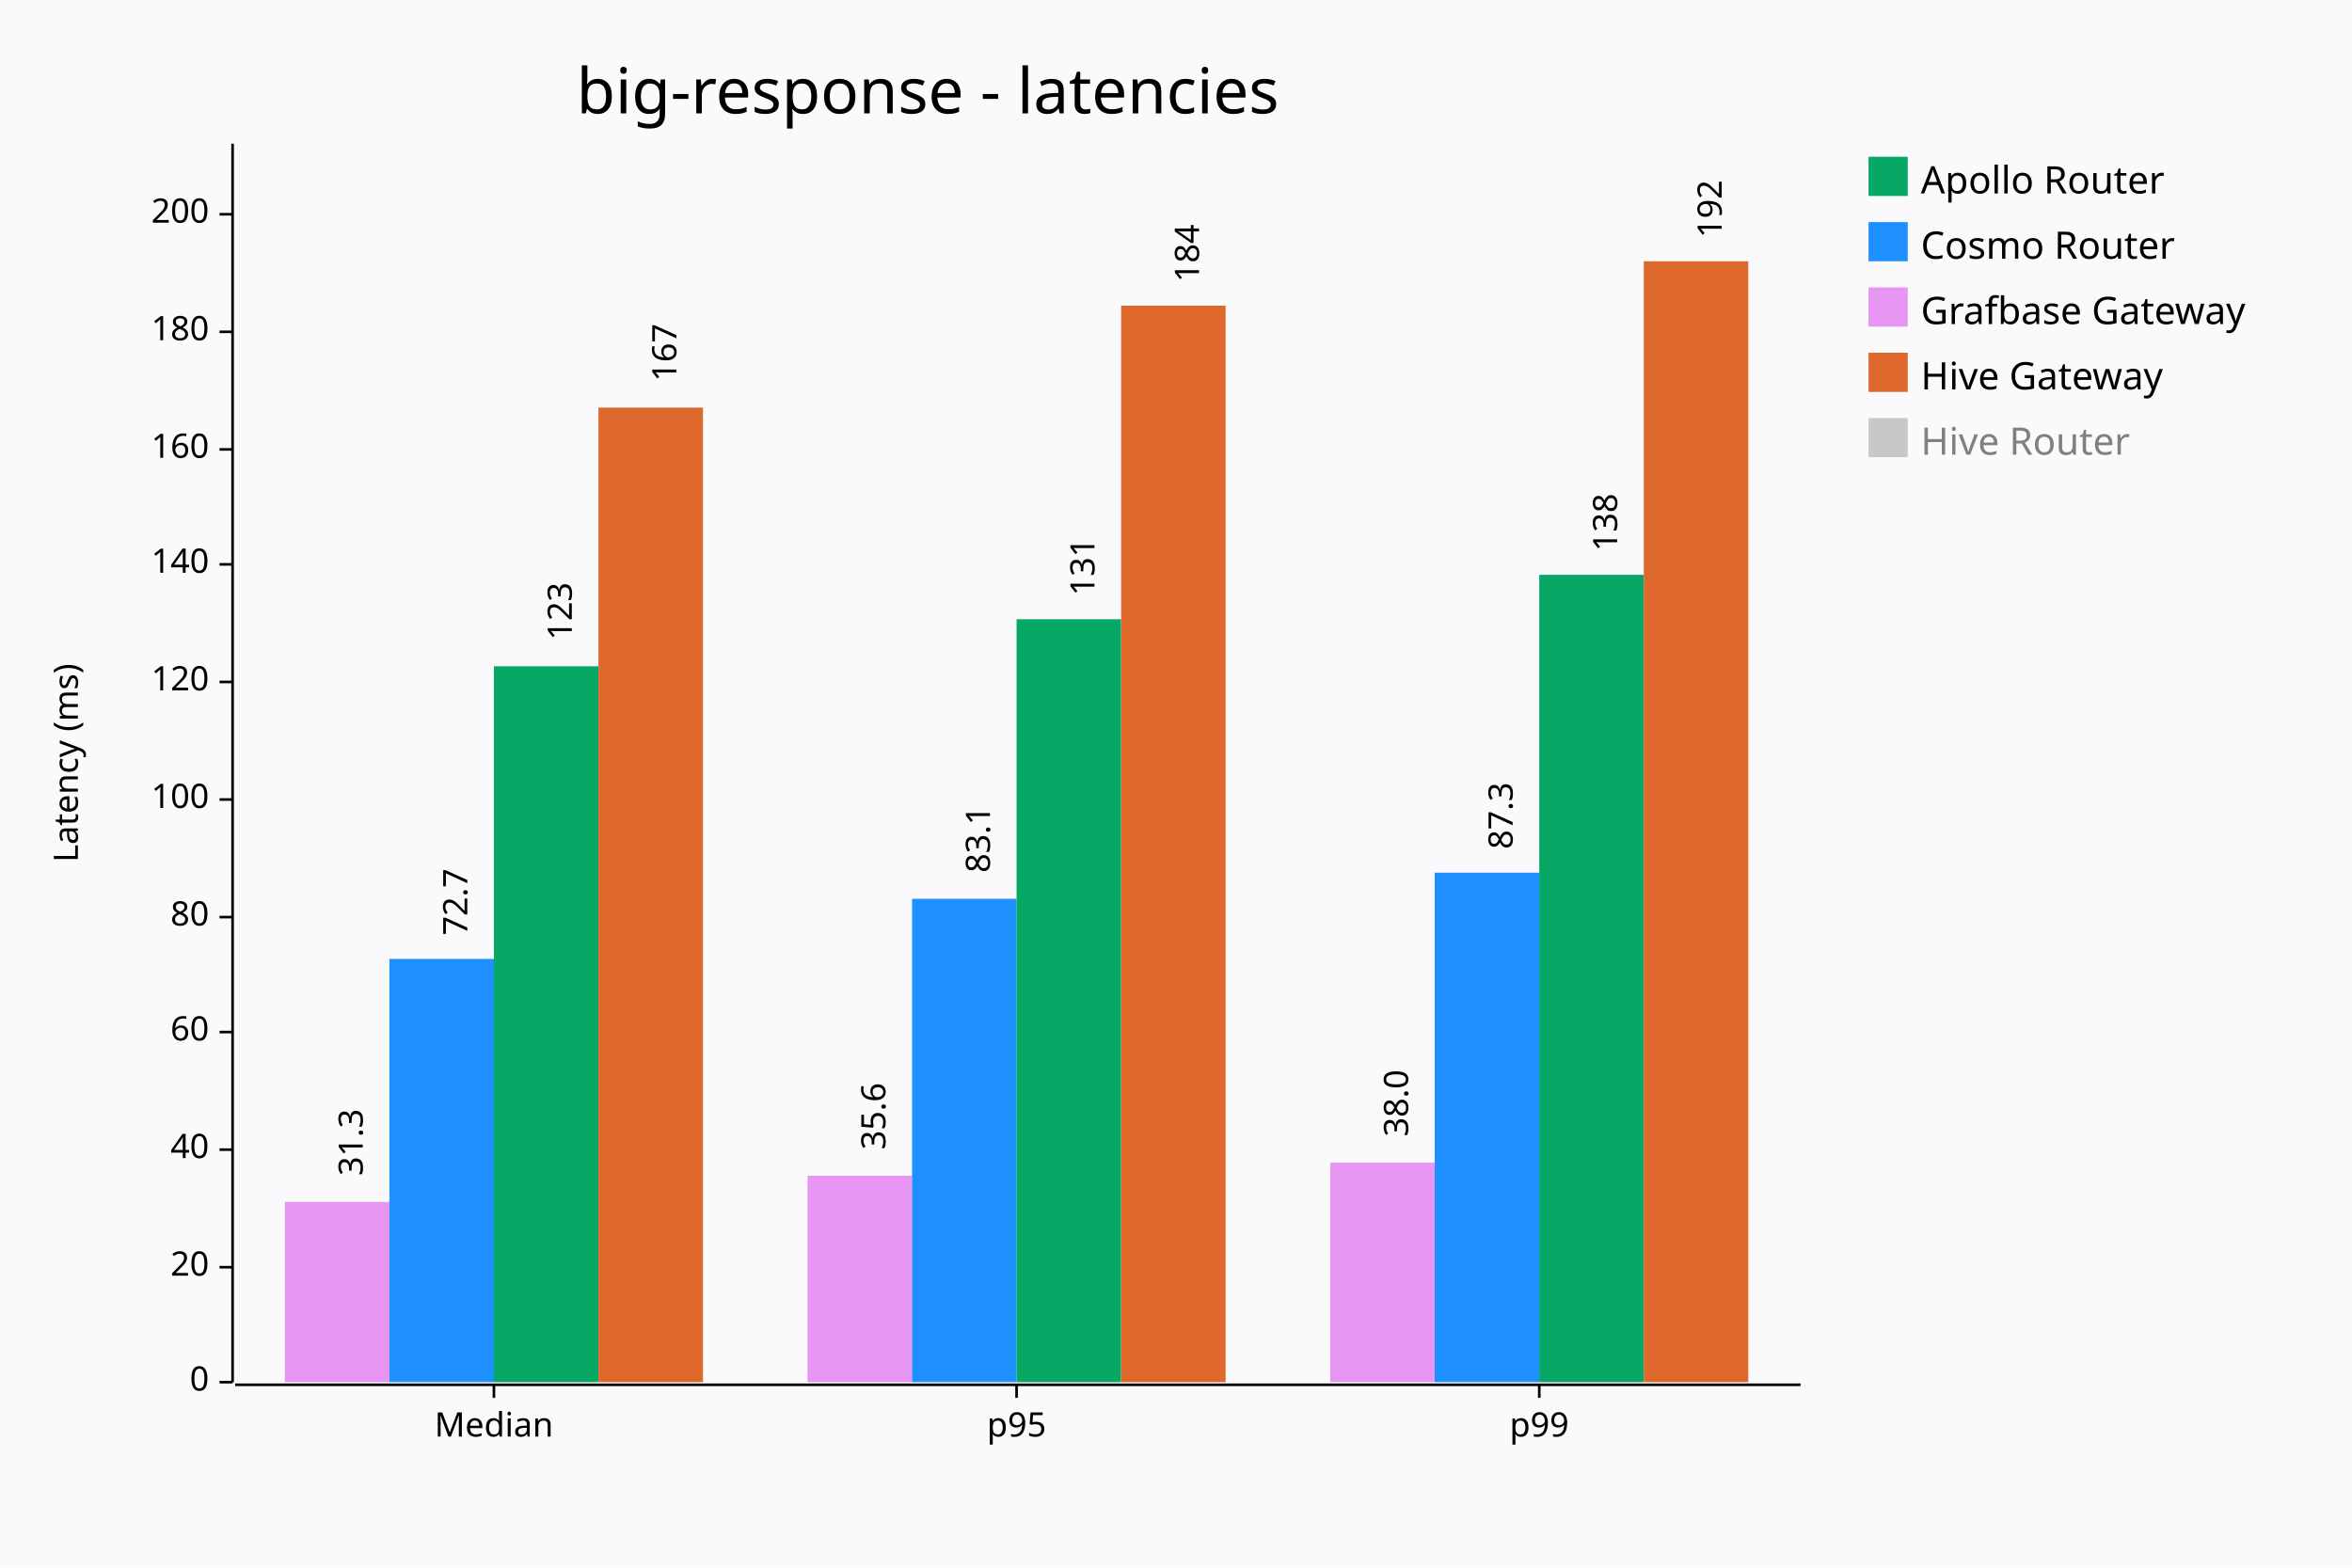
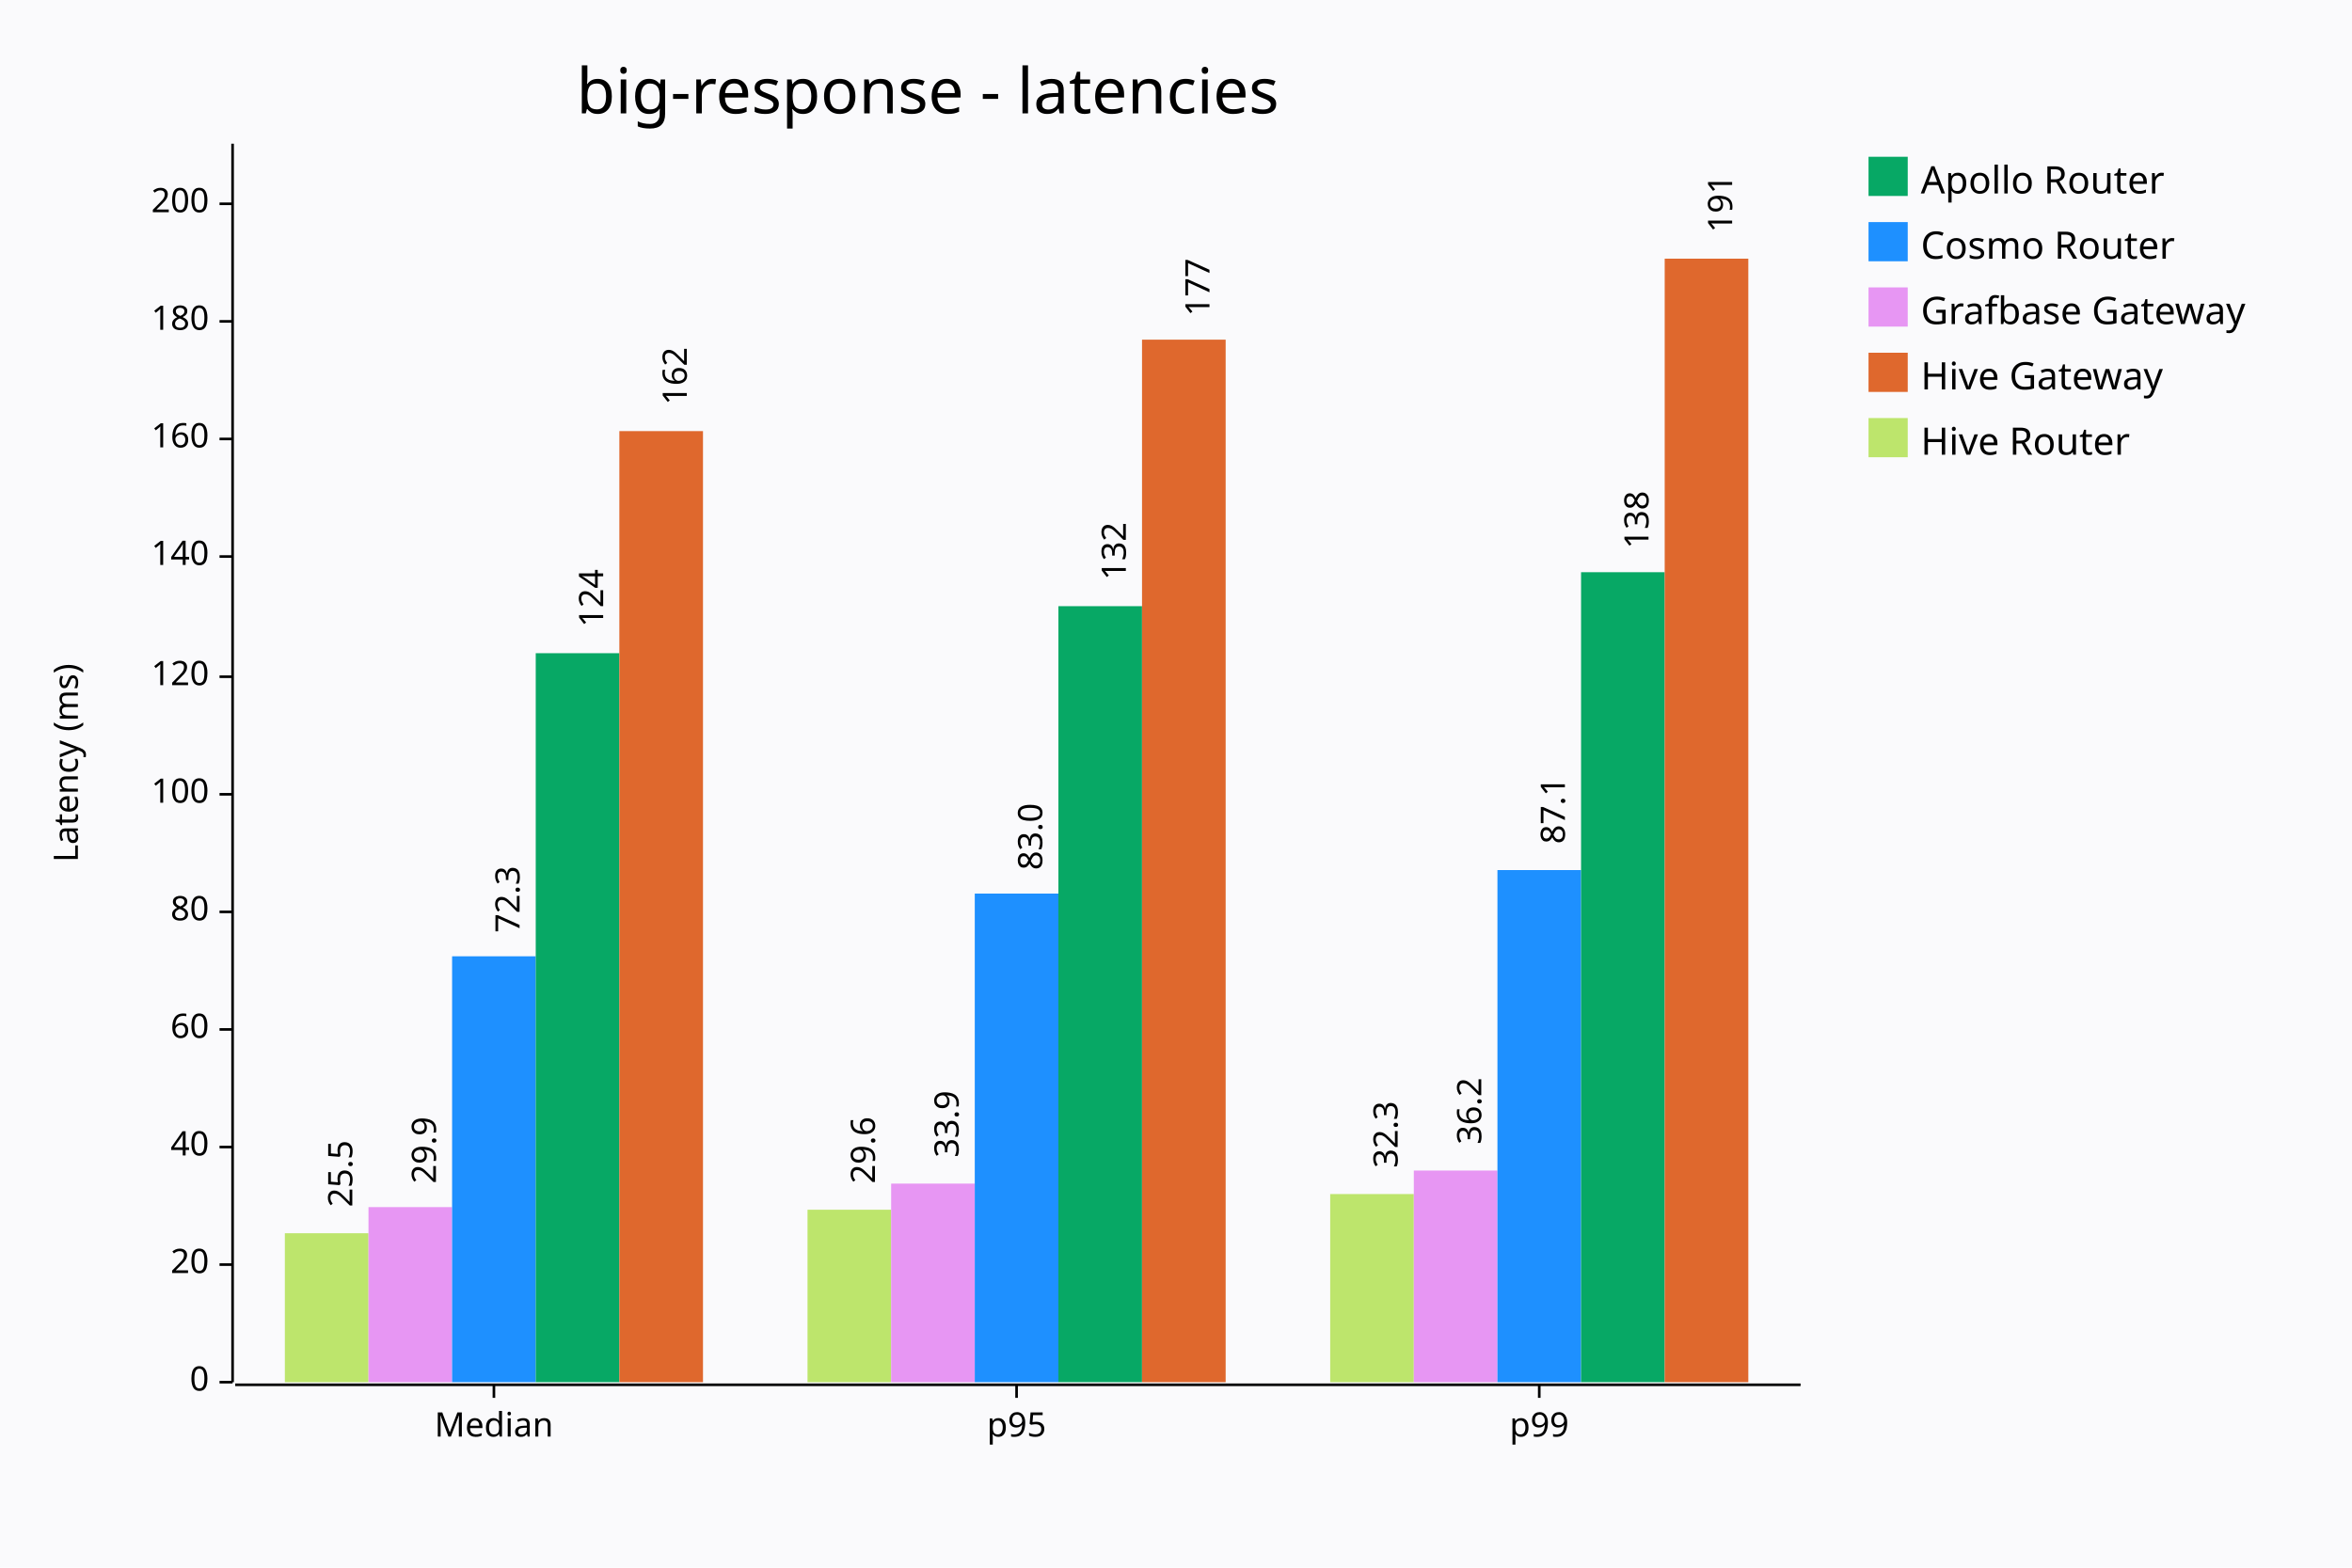
<svg xmlns="http://www.w3.org/2000/svg" width="900" height="600" viewBox="0 0 900 600">
  <rect x="0" y="0" width="900" height="600" opacity="1" fill="#FAFAFC" stroke="none" />
  <text x="355" y="25" dy="0.76em" text-anchor="middle" font-family="sans-serif" font-size="24.194" opacity="1" fill="#000000">
big-response - latencies
</text>
  <text x="20" y="292" dy="0.76em" text-anchor="middle" font-family="sans-serif" font-size="12.903" opacity="1" fill="#000000" transform="rotate(270, 20, 292)">
Latency (ms)
</text>
  <polyline fill="none" opacity="1" stroke="#000000" stroke-width="1" points="89,55 89,529 " />
  <text x="80" y="529" dy="0.5ex" text-anchor="end" font-family="sans-serif" font-size="12.903" opacity="1" fill="#000000">
0
</text>
  <polyline fill="none" opacity="1" stroke="#000000" stroke-width="1" points="84,529 89,529 " />
-   <text x="80" y="485" dy="0.5ex" text-anchor="end" font-family="sans-serif" font-size="12.903" opacity="1" fill="#000000">
+   <text x="80" y="484" dy="0.5ex" text-anchor="end" font-family="sans-serif" font-size="12.903" opacity="1" fill="#000000">
20
</text>
-   <polyline fill="none" opacity="1" stroke="#000000" stroke-width="1" points="84,485 89,485 " />
-   <text x="80" y="440" dy="0.5ex" text-anchor="end" font-family="sans-serif" font-size="12.903" opacity="1" fill="#000000">
+   <polyline fill="none" opacity="1" stroke="#000000" stroke-width="1" points="84,484 89,484 " />
+   <text x="80" y="439" dy="0.5ex" text-anchor="end" font-family="sans-serif" font-size="12.903" opacity="1" fill="#000000">
40
</text>
-   <polyline fill="none" opacity="1" stroke="#000000" stroke-width="1" points="84,440 89,440 " />
-   <text x="80" y="395" dy="0.5ex" text-anchor="end" font-family="sans-serif" font-size="12.903" opacity="1" fill="#000000">
+   <polyline fill="none" opacity="1" stroke="#000000" stroke-width="1" points="84,439 89,439 " />
+   <text x="80" y="394" dy="0.5ex" text-anchor="end" font-family="sans-serif" font-size="12.903" opacity="1" fill="#000000">
60
</text>
-   <polyline fill="none" opacity="1" stroke="#000000" stroke-width="1" points="84,395 89,395 " />
-   <text x="80" y="351" dy="0.5ex" text-anchor="end" font-family="sans-serif" font-size="12.903" opacity="1" fill="#000000">
+   <polyline fill="none" opacity="1" stroke="#000000" stroke-width="1" points="84,394 89,394 " />
+   <text x="80" y="349" dy="0.5ex" text-anchor="end" font-family="sans-serif" font-size="12.903" opacity="1" fill="#000000">
80
</text>
-   <polyline fill="none" opacity="1" stroke="#000000" stroke-width="1" points="84,351 89,351 " />
-   <text x="80" y="306" dy="0.5ex" text-anchor="end" font-family="sans-serif" font-size="12.903" opacity="1" fill="#000000">
+   <polyline fill="none" opacity="1" stroke="#000000" stroke-width="1" points="84,349 89,349 " />
+   <text x="80" y="304" dy="0.5ex" text-anchor="end" font-family="sans-serif" font-size="12.903" opacity="1" fill="#000000">
100
</text>
-   <polyline fill="none" opacity="1" stroke="#000000" stroke-width="1" points="84,306 89,306 " />
-   <text x="80" y="261" dy="0.5ex" text-anchor="end" font-family="sans-serif" font-size="12.903" opacity="1" fill="#000000">
+   <polyline fill="none" opacity="1" stroke="#000000" stroke-width="1" points="84,304 89,304 " />
+   <text x="80" y="259" dy="0.5ex" text-anchor="end" font-family="sans-serif" font-size="12.903" opacity="1" fill="#000000">
120
</text>
-   <polyline fill="none" opacity="1" stroke="#000000" stroke-width="1" points="84,261 89,261 " />
-   <text x="80" y="216" dy="0.5ex" text-anchor="end" font-family="sans-serif" font-size="12.903" opacity="1" fill="#000000">
+   <polyline fill="none" opacity="1" stroke="#000000" stroke-width="1" points="84,259 89,259 " />
+   <text x="80" y="213" dy="0.5ex" text-anchor="end" font-family="sans-serif" font-size="12.903" opacity="1" fill="#000000">
140
</text>
-   <polyline fill="none" opacity="1" stroke="#000000" stroke-width="1" points="84,216 89,216 " />
-   <text x="80" y="172" dy="0.5ex" text-anchor="end" font-family="sans-serif" font-size="12.903" opacity="1" fill="#000000">
+   <polyline fill="none" opacity="1" stroke="#000000" stroke-width="1" points="84,213 89,213 " />
+   <text x="80" y="168" dy="0.5ex" text-anchor="end" font-family="sans-serif" font-size="12.903" opacity="1" fill="#000000">
160
</text>
-   <polyline fill="none" opacity="1" stroke="#000000" stroke-width="1" points="84,172 89,172 " />
-   <text x="80" y="127" dy="0.5ex" text-anchor="end" font-family="sans-serif" font-size="12.903" opacity="1" fill="#000000">
+   <polyline fill="none" opacity="1" stroke="#000000" stroke-width="1" points="84,168 89,168 " />
+   <text x="80" y="123" dy="0.5ex" text-anchor="end" font-family="sans-serif" font-size="12.903" opacity="1" fill="#000000">
180
</text>
-   <polyline fill="none" opacity="1" stroke="#000000" stroke-width="1" points="84,127 89,127 " />
-   <text x="80" y="82" dy="0.5ex" text-anchor="end" font-family="sans-serif" font-size="12.903" opacity="1" fill="#000000">
+   <polyline fill="none" opacity="1" stroke="#000000" stroke-width="1" points="84,123 89,123 " />
+   <text x="80" y="78" dy="0.5ex" text-anchor="end" font-family="sans-serif" font-size="12.903" opacity="1" fill="#000000">
200
</text>
-   <polyline fill="none" opacity="1" stroke="#000000" stroke-width="1" points="84,82 89,82 " />
+   <polyline fill="none" opacity="1" stroke="#000000" stroke-width="1" points="84,78 89,78 " />
  <polyline fill="none" opacity="1" stroke="#000000" stroke-width="1" points="90,530 689,530 " />
  <text x="189" y="540" dy="0.76em" text-anchor="middle" font-family="sans-serif" font-size="12.903" opacity="1" fill="#000000">
Median
</text>
  <polyline fill="none" opacity="1" stroke="#000000" stroke-width="1" points="189,530 189,535 " />
  <text x="389" y="540" dy="0.76em" text-anchor="middle" font-family="sans-serif" font-size="12.903" opacity="1" fill="#000000">
p95
</text>
  <polyline fill="none" opacity="1" stroke="#000000" stroke-width="1" points="389,530 389,535 " />
  <text x="589" y="540" dy="0.76em" text-anchor="middle" font-family="sans-serif" font-size="12.903" opacity="1" fill="#000000">
p99
</text>
  <polyline fill="none" opacity="1" stroke="#000000" stroke-width="1" points="589,530 589,535 " />
-   <rect x="109" y="460" width="40" height="69" opacity="1" fill="#E796F3" stroke="none" />
-   <rect x="309" y="450" width="40" height="79" opacity="1" fill="#E796F3" stroke="none" />
-   <rect x="509" y="445" width="40" height="84" opacity="1" fill="#E796F3" stroke="none" />
-   <text x="129" y="450" dy="0.76em" text-anchor="start" font-family="sans-serif" font-size="12.903" opacity="1" fill="#000000" transform="rotate(270, 129, 450)">
- 31.3
+   <rect x="109" y="472" width="32" height="57" opacity="1" fill="#BDE56C" stroke="none" />
+   <rect x="309" y="463" width="32" height="66" opacity="1" fill="#BDE56C" stroke="none" />
+   <rect x="509" y="457" width="32" height="72" opacity="1" fill="#BDE56C" stroke="none" />
+   <text x="125" y="462" dy="0.76em" text-anchor="start" font-family="sans-serif" font-size="12.903" opacity="1" fill="#000000" transform="rotate(270, 125, 462)">
+ 25.5
</text>
-   <text x="329" y="440" dy="0.76em" text-anchor="start" font-family="sans-serif" font-size="12.903" opacity="1" fill="#000000" transform="rotate(270, 329, 440)">
- 35.6
+   <text x="325" y="453" dy="0.76em" text-anchor="start" font-family="sans-serif" font-size="12.903" opacity="1" fill="#000000" transform="rotate(270, 325, 453)">
+ 29.6
</text>
-   <text x="529" y="435" dy="0.76em" text-anchor="start" font-family="sans-serif" font-size="12.903" opacity="1" fill="#000000" transform="rotate(270, 529, 435)">
- 38.0
+   <text x="525" y="447" dy="0.76em" text-anchor="start" font-family="sans-serif" font-size="12.903" opacity="1" fill="#000000" transform="rotate(270, 525, 447)">
+ 32.3
</text>
-   <rect x="149" y="367" width="40" height="162" opacity="1" fill="#1E90FF" stroke="none" />
-   <rect x="349" y="344" width="40" height="185" opacity="1" fill="#1E90FF" stroke="none" />
-   <rect x="549" y="334" width="40" height="195" opacity="1" fill="#1E90FF" stroke="none" />
-   <text x="169" y="358" dy="0.76em" text-anchor="start" font-family="sans-serif" font-size="12.903" opacity="1" fill="#000000" transform="rotate(270, 169, 358)">
- 72.7
+   <rect x="141" y="462" width="32" height="67" opacity="1" fill="#E796F3" stroke="none" />
+   <rect x="341" y="453" width="32" height="76" opacity="1" fill="#E796F3" stroke="none" />
+   <rect x="541" y="448" width="32" height="81" opacity="1" fill="#E796F3" stroke="none" />
+   <text x="157" y="453" dy="0.76em" text-anchor="start" font-family="sans-serif" font-size="12.903" opacity="1" fill="#000000" transform="rotate(270, 157, 453)">
+ 29.9
</text>
-   <text x="369" y="334" dy="0.76em" text-anchor="start" font-family="sans-serif" font-size="12.903" opacity="1" fill="#000000" transform="rotate(270, 369, 334)">
- 83.1
+   <text x="357" y="443" dy="0.76em" text-anchor="start" font-family="sans-serif" font-size="12.903" opacity="1" fill="#000000" transform="rotate(270, 357, 443)">
+ 33.9
</text>
-   <text x="569" y="325" dy="0.76em" text-anchor="start" font-family="sans-serif" font-size="12.903" opacity="1" fill="#000000" transform="rotate(270, 569, 325)">
- 87.3
+   <text x="557" y="438" dy="0.76em" text-anchor="start" font-family="sans-serif" font-size="12.903" opacity="1" fill="#000000" transform="rotate(270, 557, 438)">
+ 36.2
</text>
-   <rect x="189" y="255" width="40" height="274" opacity="1" fill="#07A865" stroke="none" />
-   <rect x="389" y="237" width="40" height="292" opacity="1" fill="#07A865" stroke="none" />
-   <rect x="589" y="220" width="40" height="309" opacity="1" fill="#07A865" stroke="none" />
-   <text x="209" y="245" dy="0.76em" text-anchor="start" font-family="sans-serif" font-size="12.903" opacity="1" fill="#000000" transform="rotate(270, 209, 245)">
- 123
+   <rect x="173" y="366" width="32" height="163" opacity="1" fill="#1E90FF" stroke="none" />
+   <rect x="373" y="342" width="32" height="187" opacity="1" fill="#1E90FF" stroke="none" />
+   <rect x="573" y="333" width="32" height="196" opacity="1" fill="#1E90FF" stroke="none" />
+   <text x="189" y="357" dy="0.76em" text-anchor="start" font-family="sans-serif" font-size="12.903" opacity="1" fill="#000000" transform="rotate(270, 189, 357)">
+ 72.3
</text>
-   <text x="409" y="228" dy="0.76em" text-anchor="start" font-family="sans-serif" font-size="12.903" opacity="1" fill="#000000" transform="rotate(270, 409, 228)">
- 131
+   <text x="389" y="333" dy="0.76em" text-anchor="start" font-family="sans-serif" font-size="12.903" opacity="1" fill="#000000" transform="rotate(270, 389, 333)">
+ 83.0
</text>
-   <text x="609" y="211" dy="0.76em" text-anchor="start" font-family="sans-serif" font-size="12.903" opacity="1" fill="#000000" transform="rotate(270, 609, 211)">
+   <text x="589" y="323" dy="0.76em" text-anchor="start" font-family="sans-serif" font-size="12.903" opacity="1" fill="#000000" transform="rotate(270, 589, 323)">
+ 87.1
+ </text>
+   <rect x="205" y="250" width="32" height="279" opacity="1" fill="#07A865" stroke="none" />
+   <rect x="405" y="232" width="32" height="297" opacity="1" fill="#07A865" stroke="none" />
+   <rect x="605" y="219" width="32" height="310" opacity="1" fill="#07A865" stroke="none" />
+   <text x="221" y="240" dy="0.76em" text-anchor="start" font-family="sans-serif" font-size="12.903" opacity="1" fill="#000000" transform="rotate(270, 221, 240)">
+ 124
+ </text>
+   <text x="421" y="222" dy="0.76em" text-anchor="start" font-family="sans-serif" font-size="12.903" opacity="1" fill="#000000" transform="rotate(270, 421, 222)">
+ 132
+ </text>
+   <text x="621" y="210" dy="0.76em" text-anchor="start" font-family="sans-serif" font-size="12.903" opacity="1" fill="#000000" transform="rotate(270, 621, 210)">
138
</text>
-   <rect x="229" y="156" width="40" height="373" opacity="1" fill="#DF682D" stroke="none" />
-   <rect x="429" y="117" width="40" height="412" opacity="1" fill="#DF682D" stroke="none" />
-   <rect x="629" y="100" width="40" height="429" opacity="1" fill="#DF682D" stroke="none" />
-   <text x="249" y="146" dy="0.76em" text-anchor="start" font-family="sans-serif" font-size="12.903" opacity="1" fill="#000000" transform="rotate(270, 249, 146)">
- 167
+   <rect x="237" y="165" width="32" height="364" opacity="1" fill="#DF682D" stroke="none" />
+   <rect x="437" y="130" width="32" height="399" opacity="1" fill="#DF682D" stroke="none" />
+   <rect x="637" y="99" width="32" height="430" opacity="1" fill="#DF682D" stroke="none" />
+   <text x="253" y="155" dy="0.76em" text-anchor="start" font-family="sans-serif" font-size="12.903" opacity="1" fill="#000000" transform="rotate(270, 253, 155)">
+ 162
</text>
-   <text x="449" y="108" dy="0.76em" text-anchor="start" font-family="sans-serif" font-size="12.903" opacity="1" fill="#000000" transform="rotate(270, 449, 108)">
- 184
+   <text x="453" y="121" dy="0.76em" text-anchor="start" font-family="sans-serif" font-size="12.903" opacity="1" fill="#000000" transform="rotate(270, 453, 121)">
+ 177
</text>
-   <text x="649" y="91" dy="0.76em" text-anchor="start" font-family="sans-serif" font-size="12.903" opacity="1" fill="#000000" transform="rotate(270, 649, 91)">
- 192
+   <text x="653" y="89" dy="0.76em" text-anchor="start" font-family="sans-serif" font-size="12.903" opacity="1" fill="#000000" transform="rotate(270, 653, 89)">
+ 191
</text>
  <rect x="715" y="60" width="15" height="15" opacity="1" fill="#07A865" stroke="none" />
  <text x="735" y="63" dy="0.76em" text-anchor="start" font-family="sans-serif" font-size="14.516" opacity="1" fill="#000000">
Apollo Router
</text>
  <rect x="715" y="85" width="15" height="15" opacity="1" fill="#1E90FF" stroke="none" />
  <text x="735" y="88" dy="0.76em" text-anchor="start" font-family="sans-serif" font-size="14.516" opacity="1" fill="#000000">
Cosmo Router
</text>
  <rect x="715" y="110" width="15" height="15" opacity="1" fill="#E796F3" stroke="none" />
  <text x="735" y="113" dy="0.76em" text-anchor="start" font-family="sans-serif" font-size="14.516" opacity="1" fill="#000000">
Grafbase Gateway
</text>
  <rect x="715" y="135" width="15" height="15" opacity="1" fill="#DF682D" stroke="none" />
  <text x="735" y="138" dy="0.76em" text-anchor="start" font-family="sans-serif" font-size="14.516" opacity="1" fill="#000000">
Hive Gateway
</text>
-   <rect x="715" y="160" width="15" height="15" opacity="1" fill="#C8C8C8" stroke="none" />
-   <text x="735" y="163" dy="0.76em" text-anchor="start" font-family="sans-serif" font-size="14.516" opacity="1" fill="#808080">
+   <rect x="715" y="160" width="15" height="15" opacity="1" fill="#BDE56C" stroke="none" />
+   <text x="735" y="163" dy="0.76em" text-anchor="start" font-family="sans-serif" font-size="14.516" opacity="1" fill="#000000">
Hive Router
</text>
</svg>
